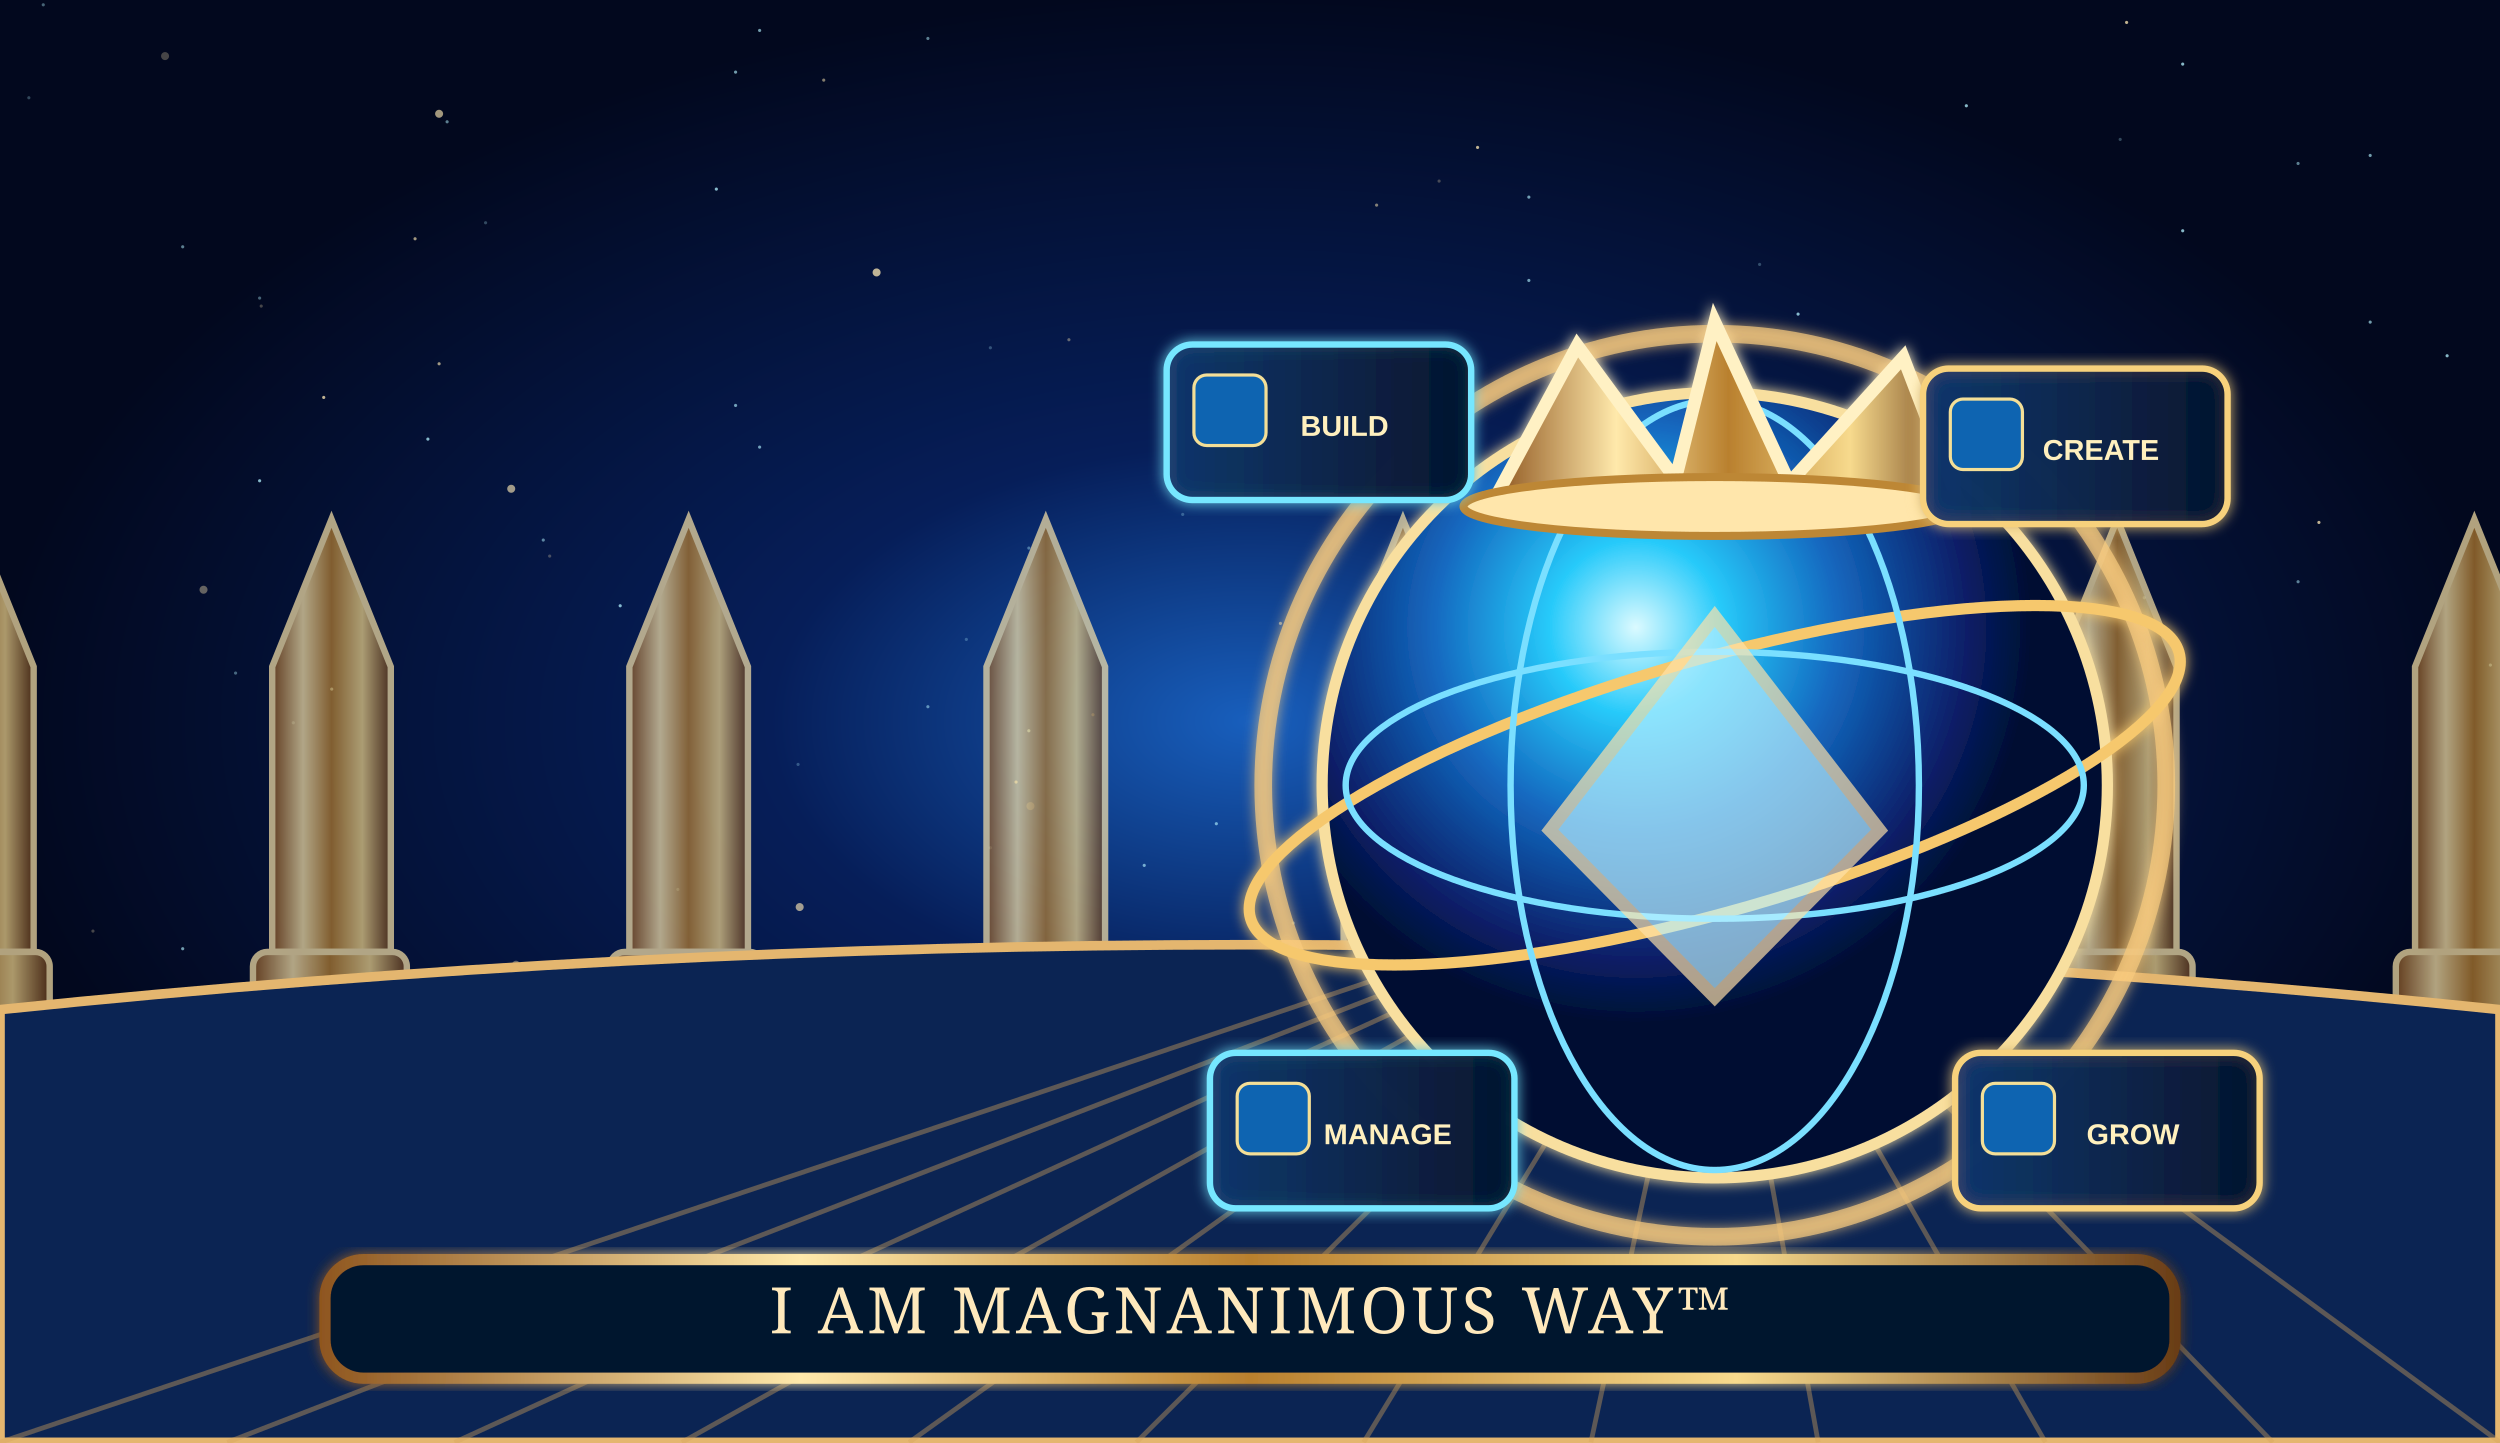
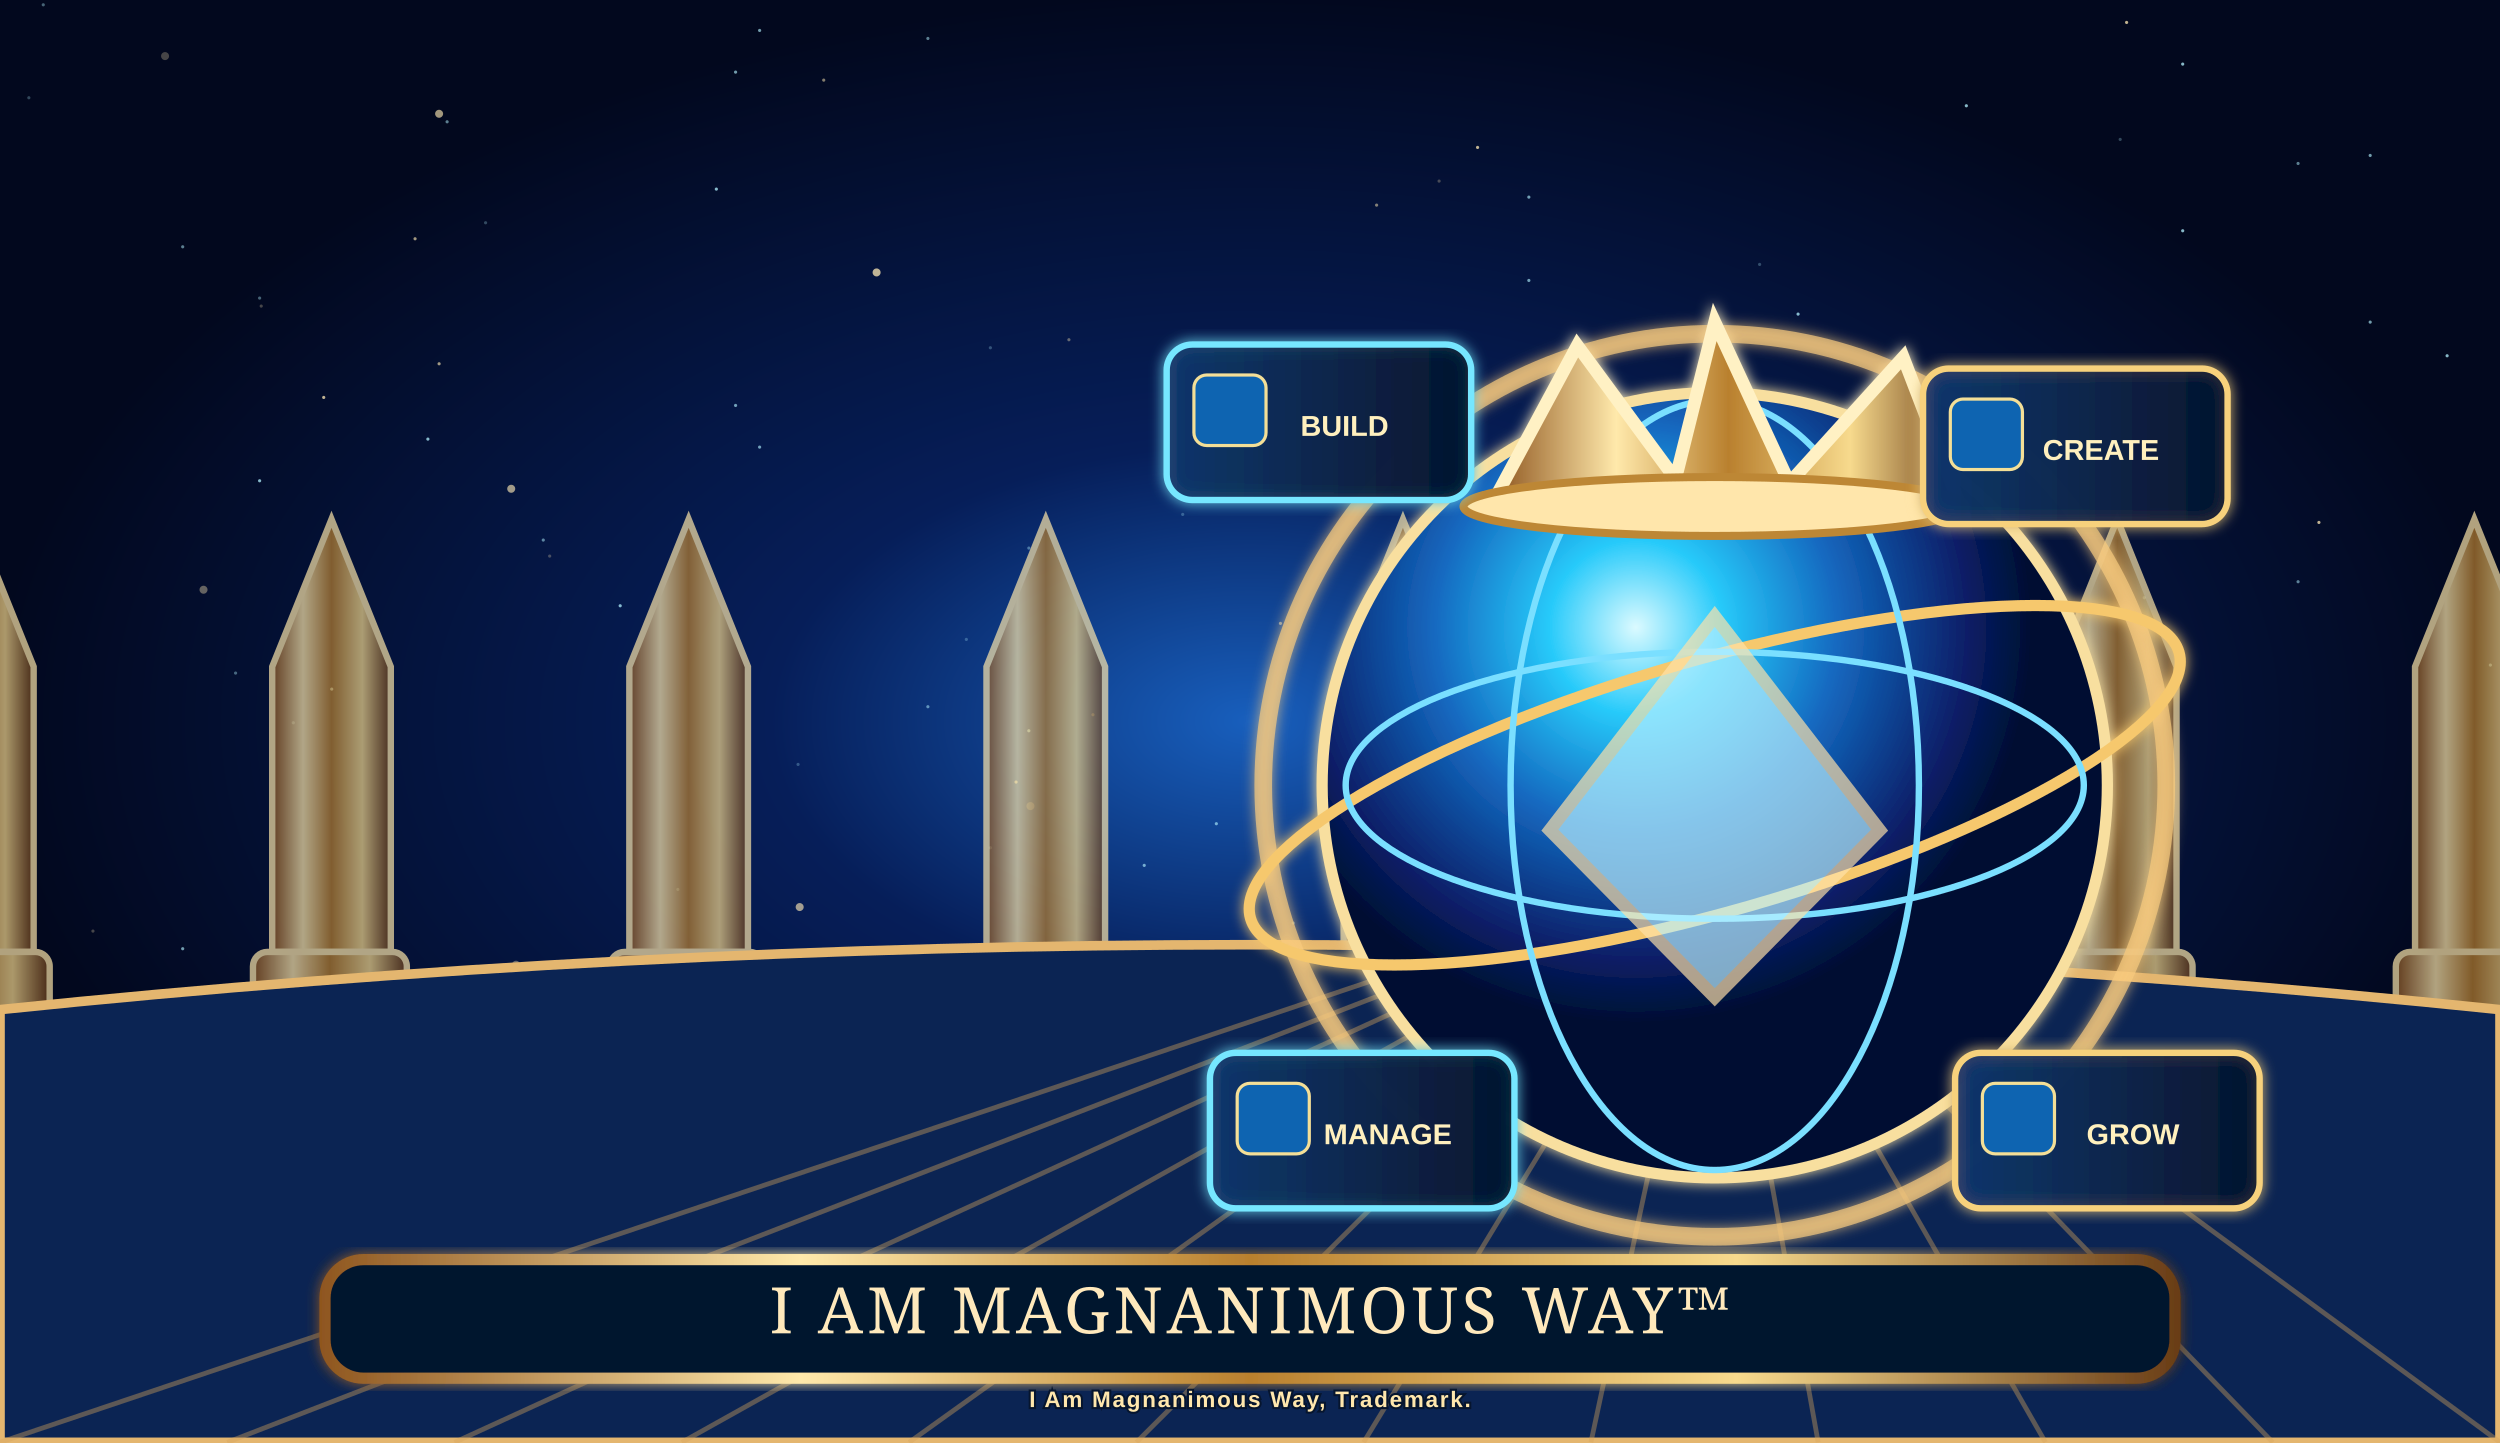
<svg xmlns="http://www.w3.org/2000/svg" viewBox="0 0 1560 900" width="1560" height="900">
  <defs>
    <radialGradient id="sky">
      <stop stop-color="#185fbd" />
      <stop offset=".38" stop-color="#061e59" />
      <stop offset="1" stop-color="#02081e" />
    </radialGradient>
    <linearGradient id="gold">
      <stop stop-color="#8d541d" />
      <stop offset=".26" stop-color="#ffe9ab" />
      <stop offset=".5" stop-color="#b9802e" />
      <stop offset=".76" stop-color="#f7da8d" />
      <stop offset="1" stop-color="#673a14" />
    </linearGradient>
    <radialGradient id="orb" cx=".4" cy=".3">
      <stop stop-color="#dbfaff" />
      <stop offset=".22" stop-color="#27cafa" />
      <stop offset=".51" stop-color="#1469c0" />
      <stop offset=".84" stop-color="#081e67" />
      <stop offset="1" stop-color="#030f33" />
    </radialGradient>
    <linearGradient id="panel">
      <stop stop-color="#12386c" stop-opacity=".94" />
      <stop offset="1" stop-color="#05152e" stop-opacity=".96" />
    </linearGradient>
    <filter id="glow">
      <feGaussianBlur stdDeviation="4" result="a" />
      <feMerge>
        <feMergeNode in="a" />
        <feMergeNode in="SourceGraphic" />
      </feMerge>
    </filter>
  </defs>
  <rect width="1560" height="900" fill="url(#sky)" />
  <circle cx="103" cy="35" r="2.5" fill="#ffeab4" opacity="0.27" />
  <circle cx="162" cy="186" r="1" fill="#b2f2ff" opacity="0.39" />
  <circle cx="339" cy="337" r="1" fill="#b2f2ff" opacity="0.51" />
  <circle cx="634" cy="488" r="1" fill="#ffeab4" opacity="0.63" />
  <circle cx="1047" cy="639" r="1" fill="#b2f2ff" opacity="0.75" />
  <circle cx="18" cy="61" r="1" fill="#b2f2ff" opacity="0.27" />
  <circle cx="667" cy="212" r="1" fill="#ffeab4" opacity="0.39" />
  <circle cx="1434" cy="363" r="1" fill="#b2f2ff" opacity="0.51" />
  <circle cx="759" cy="514" r="1" fill="#b2f2ff" opacity="0.63" />
  <circle cx="202" cy="665" r="2.5" fill="#ffeab4" opacity="0.75" />
  <circle cx="1323" cy="87" r="1" fill="#b2f2ff" opacity="0.27" />
  <circle cx="1002" cy="238" r="1" fill="#b2f2ff" opacity="0.39" />
  <circle cx="799" cy="389" r="1" fill="#ffeab4" opacity="0.51" />
  <circle cx="714" cy="540" r="1" fill="#b2f2ff" opacity="0.63" />
  <circle cx="747" cy="691" r="1" fill="#b2f2ff" opacity="0.75" />
  <circle cx="898" cy="113" r="1" fill="#ffeab4" opacity="0.27" />
  <circle cx="1167" cy="264" r="1" fill="#b2f2ff" opacity="0.39" />
  <circle cx="1554" cy="415" r="1" fill="#b2f2ff" opacity="0.51" />
  <circle cx="499" cy="566" r="2.5" fill="#ffeab4" opacity="0.63" />
  <circle cx="1122" cy="717" r="1" fill="#b2f2ff" opacity="0.75" />
  <circle cx="303" cy="139" r="1" fill="#b2f2ff" opacity="0.27" />
  <circle cx="1162" cy="290" r="1" fill="#ffeab4" opacity="0.39" />
  <circle cx="579" cy="441" r="1" fill="#b2f2ff" opacity="0.51" />
  <circle cx="114" cy="592" r="1" fill="#b2f2ff" opacity="0.63" />
  <circle cx="1327" cy="14" r="1" fill="#ffeab4" opacity="0.75" />
  <circle cx="1098" cy="165" r="1" fill="#b2f2ff" opacity="0.27" />
  <circle cx="987" cy="316" r="1" fill="#b2f2ff" opacity="0.39" />
  <circle cx="994" cy="467" r="2.5" fill="#ffeab4" opacity="0.51" />
  <circle cx="1119" cy="618" r="1" fill="#b2f2ff" opacity="0.63" />
  <circle cx="1362" cy="40" r="1" fill="#b2f2ff" opacity="0.75" />
  <circle cx="163" cy="191" r="1" fill="#ffeab4" opacity="0.27" />
  <circle cx="642" cy="342" r="1" fill="#b2f2ff" opacity="0.39" />
  <circle cx="1239" cy="493" r="1" fill="#b2f2ff" opacity="0.51" />
  <circle cx="394" cy="644" r="1" fill="#ffeab4" opacity="0.63" />
  <circle cx="1227" cy="66" r="1" fill="#b2f2ff" opacity="0.75" />
  <circle cx="618" cy="217" r="1" fill="#b2f2ff" opacity="0.27" />
  <circle cx="127" cy="368" r="2.5" fill="#ffeab4" opacity="0.39" />
  <circle cx="1314" cy="519" r="1" fill="#b2f2ff" opacity="0.51" />
  <circle cx="1059" cy="670" r="1" fill="#b2f2ff" opacity="0.63" />
  <circle cx="922" cy="92" r="1" fill="#ffeab4" opacity="0.75" />
  <circle cx="903" cy="243" r="1" fill="#b2f2ff" opacity="0.27" />
  <circle cx="1002" cy="394" r="1" fill="#b2f2ff" opacity="0.39" />
  <circle cx="1219" cy="545" r="1" fill="#ffeab4" opacity="0.51" />
  <circle cx="1554" cy="696" r="1" fill="#b2f2ff" opacity="0.63" />
  <circle cx="447" cy="118" r="1" fill="#b2f2ff" opacity="0.75" />
  <circle cx="1018" cy="269" r="2.5" fill="#ffeab4" opacity="0.27" />
  <circle cx="147" cy="420" r="1" fill="#b2f2ff" opacity="0.39" />
  <circle cx="954" cy="571" r="1" fill="#b2f2ff" opacity="0.51" />
  <circle cx="319" cy="722" r="1" fill="#ffeab4" opacity="0.63" />
  <circle cx="1362" cy="144" r="1" fill="#b2f2ff" opacity="0.75" />
  <circle cx="963" cy="295" r="1" fill="#b2f2ff" opacity="0.27" />
  <circle cx="682" cy="446" r="1" fill="#ffeab4" opacity="0.39" />
  <circle cx="519" cy="597" r="1" fill="#b2f2ff" opacity="0.51" />
  <circle cx="474" cy="19" r="1" fill="#b2f2ff" opacity="0.63" />
  <circle cx="547" cy="170" r="2.5" fill="#ffeab4" opacity="0.75" />
  <circle cx="738" cy="321" r="1" fill="#b2f2ff" opacity="0.27" />
  <circle cx="1047" cy="472" r="1" fill="#b2f2ff" opacity="0.39" />
  <circle cx="1474" cy="623" r="1" fill="#ffeab4" opacity="0.51" />
  <circle cx="459" cy="45" r="1" fill="#b2f2ff" opacity="0.63" />
  <circle cx="1122" cy="196" r="1" fill="#b2f2ff" opacity="0.75" />
  <circle cx="343" cy="347" r="1" fill="#ffeab4" opacity="0.27" />
  <circle cx="1242" cy="498" r="1" fill="#b2f2ff" opacity="0.39" />
  <circle cx="699" cy="649" r="1" fill="#b2f2ff" opacity="0.51" />
  <circle cx="274" cy="71" r="2.5" fill="#ffeab4" opacity="0.63" />
  <circle cx="1527" cy="222" r="1" fill="#b2f2ff" opacity="0.75" />
  <circle cx="1338" cy="373" r="1" fill="#b2f2ff" opacity="0.27" />
  <circle cx="1267" cy="524" r="1" fill="#ffeab4" opacity="0.39" />
  <circle cx="1314" cy="675" r="1" fill="#b2f2ff" opacity="0.51" />
  <circle cx="1479" cy="97" r="1" fill="#b2f2ff" opacity="0.63" />
  <circle cx="202" cy="248" r="1" fill="#ffeab4" opacity="0.75" />
  <circle cx="603" cy="399" r="1" fill="#b2f2ff" opacity="0.27" />
  <circle cx="1122" cy="550" r="1" fill="#b2f2ff" opacity="0.39" />
  <circle cx="199" cy="701" r="2.5" fill="#ffeab4" opacity="0.51" />
  <circle cx="954" cy="123" r="1" fill="#b2f2ff" opacity="0.63" />
  <circle cx="267" cy="274" r="1" fill="#b2f2ff" opacity="0.75" />
  <circle cx="1258" cy="425" r="1" fill="#ffeab4" opacity="0.27" />
  <circle cx="807" cy="576" r="1" fill="#b2f2ff" opacity="0.39" />
  <circle cx="474" cy="727" r="1" fill="#b2f2ff" opacity="0.51" />
  <circle cx="259" cy="149" r="1" fill="#ffeab4" opacity="0.63" />
  <circle cx="162" cy="300" r="1" fill="#b2f2ff" opacity="0.75" />
  <circle cx="183" cy="451" r="1" fill="#b2f2ff" opacity="0.27" />
  <circle cx="322" cy="602" r="2.5" fill="#ffeab4" opacity="0.39" />
  <circle cx="579" cy="24" r="1" fill="#b2f2ff" opacity="0.51" />
  <circle cx="954" cy="175" r="1" fill="#b2f2ff" opacity="0.63" />
  <circle cx="1447" cy="326" r="1" fill="#ffeab4" opacity="0.75" />
  <circle cx="498" cy="477" r="1" fill="#b2f2ff" opacity="0.27" />
  <circle cx="1227" cy="628" r="1" fill="#b2f2ff" opacity="0.39" />
  <circle cx="514" cy="50" r="1" fill="#ffeab4" opacity="0.51" />
  <circle cx="1479" cy="201" r="1" fill="#b2f2ff" opacity="0.63" />
  <circle cx="1002" cy="352" r="1" fill="#b2f2ff" opacity="0.75" />
  <circle cx="643" cy="503" r="2.5" fill="#ffeab4" opacity="0.27" />
  <circle cx="402" cy="654" r="1" fill="#b2f2ff" opacity="0.39" />
  <circle cx="279" cy="76" r="1" fill="#b2f2ff" opacity="0.51" />
  <circle cx="274" cy="227" r="1" fill="#ffeab4" opacity="0.63" />
  <circle cx="387" cy="378" r="1" fill="#b2f2ff" opacity="0.75" />
  <circle cx="618" cy="529" r="1" fill="#b2f2ff" opacity="0.27" />
  <circle cx="967" cy="680" r="1" fill="#ffeab4" opacity="0.39" />
  <circle cx="1434" cy="102" r="1" fill="#b2f2ff" opacity="0.51" />
  <circle cx="459" cy="253" r="1" fill="#b2f2ff" opacity="0.63" />
  <circle cx="1162" cy="404" r="2.5" fill="#ffeab4" opacity="0.75" />
  <circle cx="423" cy="555" r="1" fill="#b2f2ff" opacity="0.27" />
  <circle cx="1362" cy="706" r="1" fill="#b2f2ff" opacity="0.39" />
  <circle cx="859" cy="128" r="1" fill="#ffeab4" opacity="0.51" />
  <circle cx="474" cy="279" r="1" fill="#b2f2ff" opacity="0.63" />
  <circle cx="207" cy="430" r="1" fill="#b2f2ff" opacity="0.75" />
  <circle cx="58" cy="581" r="1" fill="#ffeab4" opacity="0.27" />
  <circle cx="27" cy="3" r="1" fill="#b2f2ff" opacity="0.39" />
  <circle cx="114" cy="154" r="1" fill="#b2f2ff" opacity="0.51" />
  <circle cx="319" cy="305" r="2.5" fill="#ffeab4" opacity="0.63" />
  <circle cx="642" cy="456" r="1" fill="#b2f2ff" opacity="0.75" />
  <g fill="url(#gold)" stroke="#ffe8aa" stroke-width="4" opacity=".69">
    <path d="M-53 594v-178l37 -92l37 92v178z" />
    <rect x="-65" y="594" width="96" height="184" rx="9" />
  </g>
  <g fill="url(#gold)" stroke="#ffe8aa" stroke-width="4" opacity=".69">
    <path d="M169.857 594v-178l37 -92l37 92v178z" />
    <rect x="157.857" y="594" width="96" height="184" rx="9" />
  </g>
  <g fill="url(#gold)" stroke="#ffe8aa" stroke-width="4" opacity=".69">
    <path d="M392.714 594v-178l37 -92l37 92v178z" />
    <rect x="380.714" y="594" width="96" height="184" rx="9" />
  </g>
  <g fill="url(#gold)" stroke="#ffe8aa" stroke-width="4" opacity=".69">
    <path d="M615.571 594v-178l37 -92l37 92v178z" />
    <rect x="603.571" y="594" width="96" height="184" rx="9" />
  </g>
  <g fill="url(#gold)" stroke="#ffe8aa" stroke-width="4" opacity=".69">
    <path d="M838.429 594v-178l37 -92l37 92v178z" />
    <rect x="826.429" y="594" width="96" height="184" rx="9" />
  </g>
  <g fill="url(#gold)" stroke="#ffe8aa" stroke-width="4" opacity=".69">
    <path d="M1061.286 594v-178l37 -92l37 92v178z" />
    <rect x="1049.286" y="594" width="96" height="184" rx="9" />
  </g>
  <g fill="url(#gold)" stroke="#ffe8aa" stroke-width="4" opacity=".69">
    <path d="M1284.143 594v-178l37 -92l37 92v178z" />
    <rect x="1272.143" y="594" width="96" height="184" rx="9" />
  </g>
  <g fill="url(#gold)" stroke="#ffe8aa" stroke-width="4" opacity=".69">
    <path d="M1507 594v-178l37 -92l37 92v178z" />
    <rect x="1495" y="594" width="96" height="184" rx="9" />
  </g>
  <path d="M0 630 Q780 549 1560 630 L1560 900H0Z" fill="#0b2453" stroke="#e4b66f" stroke-width="6" />
  <g stroke="#d6a45a" opacity=".4" stroke-width="3">
    <path d="M0 900L1070 540" />
    <path d="M141.818 900L1070 540" />
    <path d="M283.636 900L1070 540" />
    <path d="M425.455 900L1070 540" />
    <path d="M567.273 900L1070 540" />
    <path d="M709.091 900L1070 540" />
    <path d="M850.909 900L1070 540" />
    <path d="M992.727 900L1070 540" />
    <path d="M1134.545 900L1070 540" />
    <path d="M1276.364 900L1070 540" />
    <path d="M1418.182 900L1070 540" />
    <path d="M1560 900L1070 540" />
  </g>
  <g transform="translate(1070 490)" filter="url(#glow)">
    <circle r="281.75" fill="none" stroke="#f8cb7e" stroke-width="11" opacity=".7" />
    <circle r="245" fill="url(#orb)" stroke="#f8df9f" stroke-width="7" />
    <ellipse rx="301.35" ry="78.4" fill="none" stroke="#f6c86d" stroke-width="7" transform="rotate(-16)" />
    <ellipse rx="127.4" ry="240.1" fill="none" stroke="#7adfff" stroke-width="4" />
    <ellipse rx="230.3" ry="83.3" fill="none" stroke="#7adfff" stroke-width="4" />
    <path d="M-137.2 -178.85L-85.75 -274.4L-24.5 -191.1L0 -289.1L46.55 -188.65L117.6 -267.05L154.35 -171.5Z" fill="url(#gold)" stroke="#fff1c4" stroke-width="8" />
    <ellipse cy="-173.95" rx="156.8" ry="18.375" fill="#ffe6ab" stroke="#bd8736" stroke-width="5" />
    <path d="M -102.9 28 L0 -105.35L102.9 28L0 132.3Z" fill="#baf1ff" stroke="#ffe2a8" stroke-width="8" opacity=".68" />
  </g>
  <g>
    <rect x="728" y="215" width="190" height="97" rx="16" fill="url(#panel)" stroke="#76e7ff" stroke-width="4" filter="url(#glow)" />
    <rect x="745" y="234" width="45" height="44" rx="8" fill="#0e64b1" stroke="#f4df97" stroke-width="2" />
    <text x="839" y="272" text-anchor="middle" fill="#fff0be" font-family="Arial,sans-serif" font-weight="800" font-size="18">BUILD</text>
  </g>
  <g>
    <rect x="1200" y="230" width="190" height="97" rx="16" fill="url(#panel)" stroke="#f7d17c" stroke-width="4" filter="url(#glow)" />
    <rect x="1217" y="249" width="45" height="44" rx="8" fill="#0e64b1" stroke="#f4df97" stroke-width="2" />
    <text x="1311" y="287" text-anchor="middle" fill="#fff0be" font-family="Arial,sans-serif" font-weight="800" font-size="18">CREATE</text>
  </g>
  <g>
    <rect x="755" y="657" width="190" height="97" rx="16" fill="url(#panel)" stroke="#76e7ff" stroke-width="4" filter="url(#glow)" />
    <rect x="772" y="676" width="45" height="44" rx="8" fill="#0e64b1" stroke="#f4df97" stroke-width="2" />
    <text x="866" y="714" text-anchor="middle" fill="#fff0be" font-family="Arial,sans-serif" font-weight="800" font-size="18">MANAGE</text>
  </g>
  <g>
    <rect x="1220" y="657" width="190" height="97" rx="16" fill="url(#panel)" stroke="#f7d17c" stroke-width="4" filter="url(#glow)" />
    <rect x="1237" y="676" width="45" height="44" rx="8" fill="#0e64b1" stroke="#f4df97" stroke-width="2" />
    <text x="1331" y="714" text-anchor="middle" fill="#fff0be" font-family="Arial,sans-serif" font-weight="800" font-size="18">GROW</text>
  </g>
  <rect x="202.8" y="786" width="1154.4" height="74" rx="24" fill="#06152d" stroke="url(#gold)" stroke-width="7" filter="url(#glow)" />
  <text x="780" y="832" text-anchor="middle" fill="#ffe9bc" font-family="Georgia,serif" letter-spacing="2.5" font-size="40">I AM MAGNANIMOUS WAY™</text>
+   <text x="780" y="878" text-anchor="middle" fill="#ffe7ad" stroke="#06152e" stroke-width="2.6" paint-order="stroke" font-family="Arial,sans-serif" font-size="14" font-weight="700" letter-spacing="1.1">I Am Magnanimous Way, Trademark.</text>
</svg>
